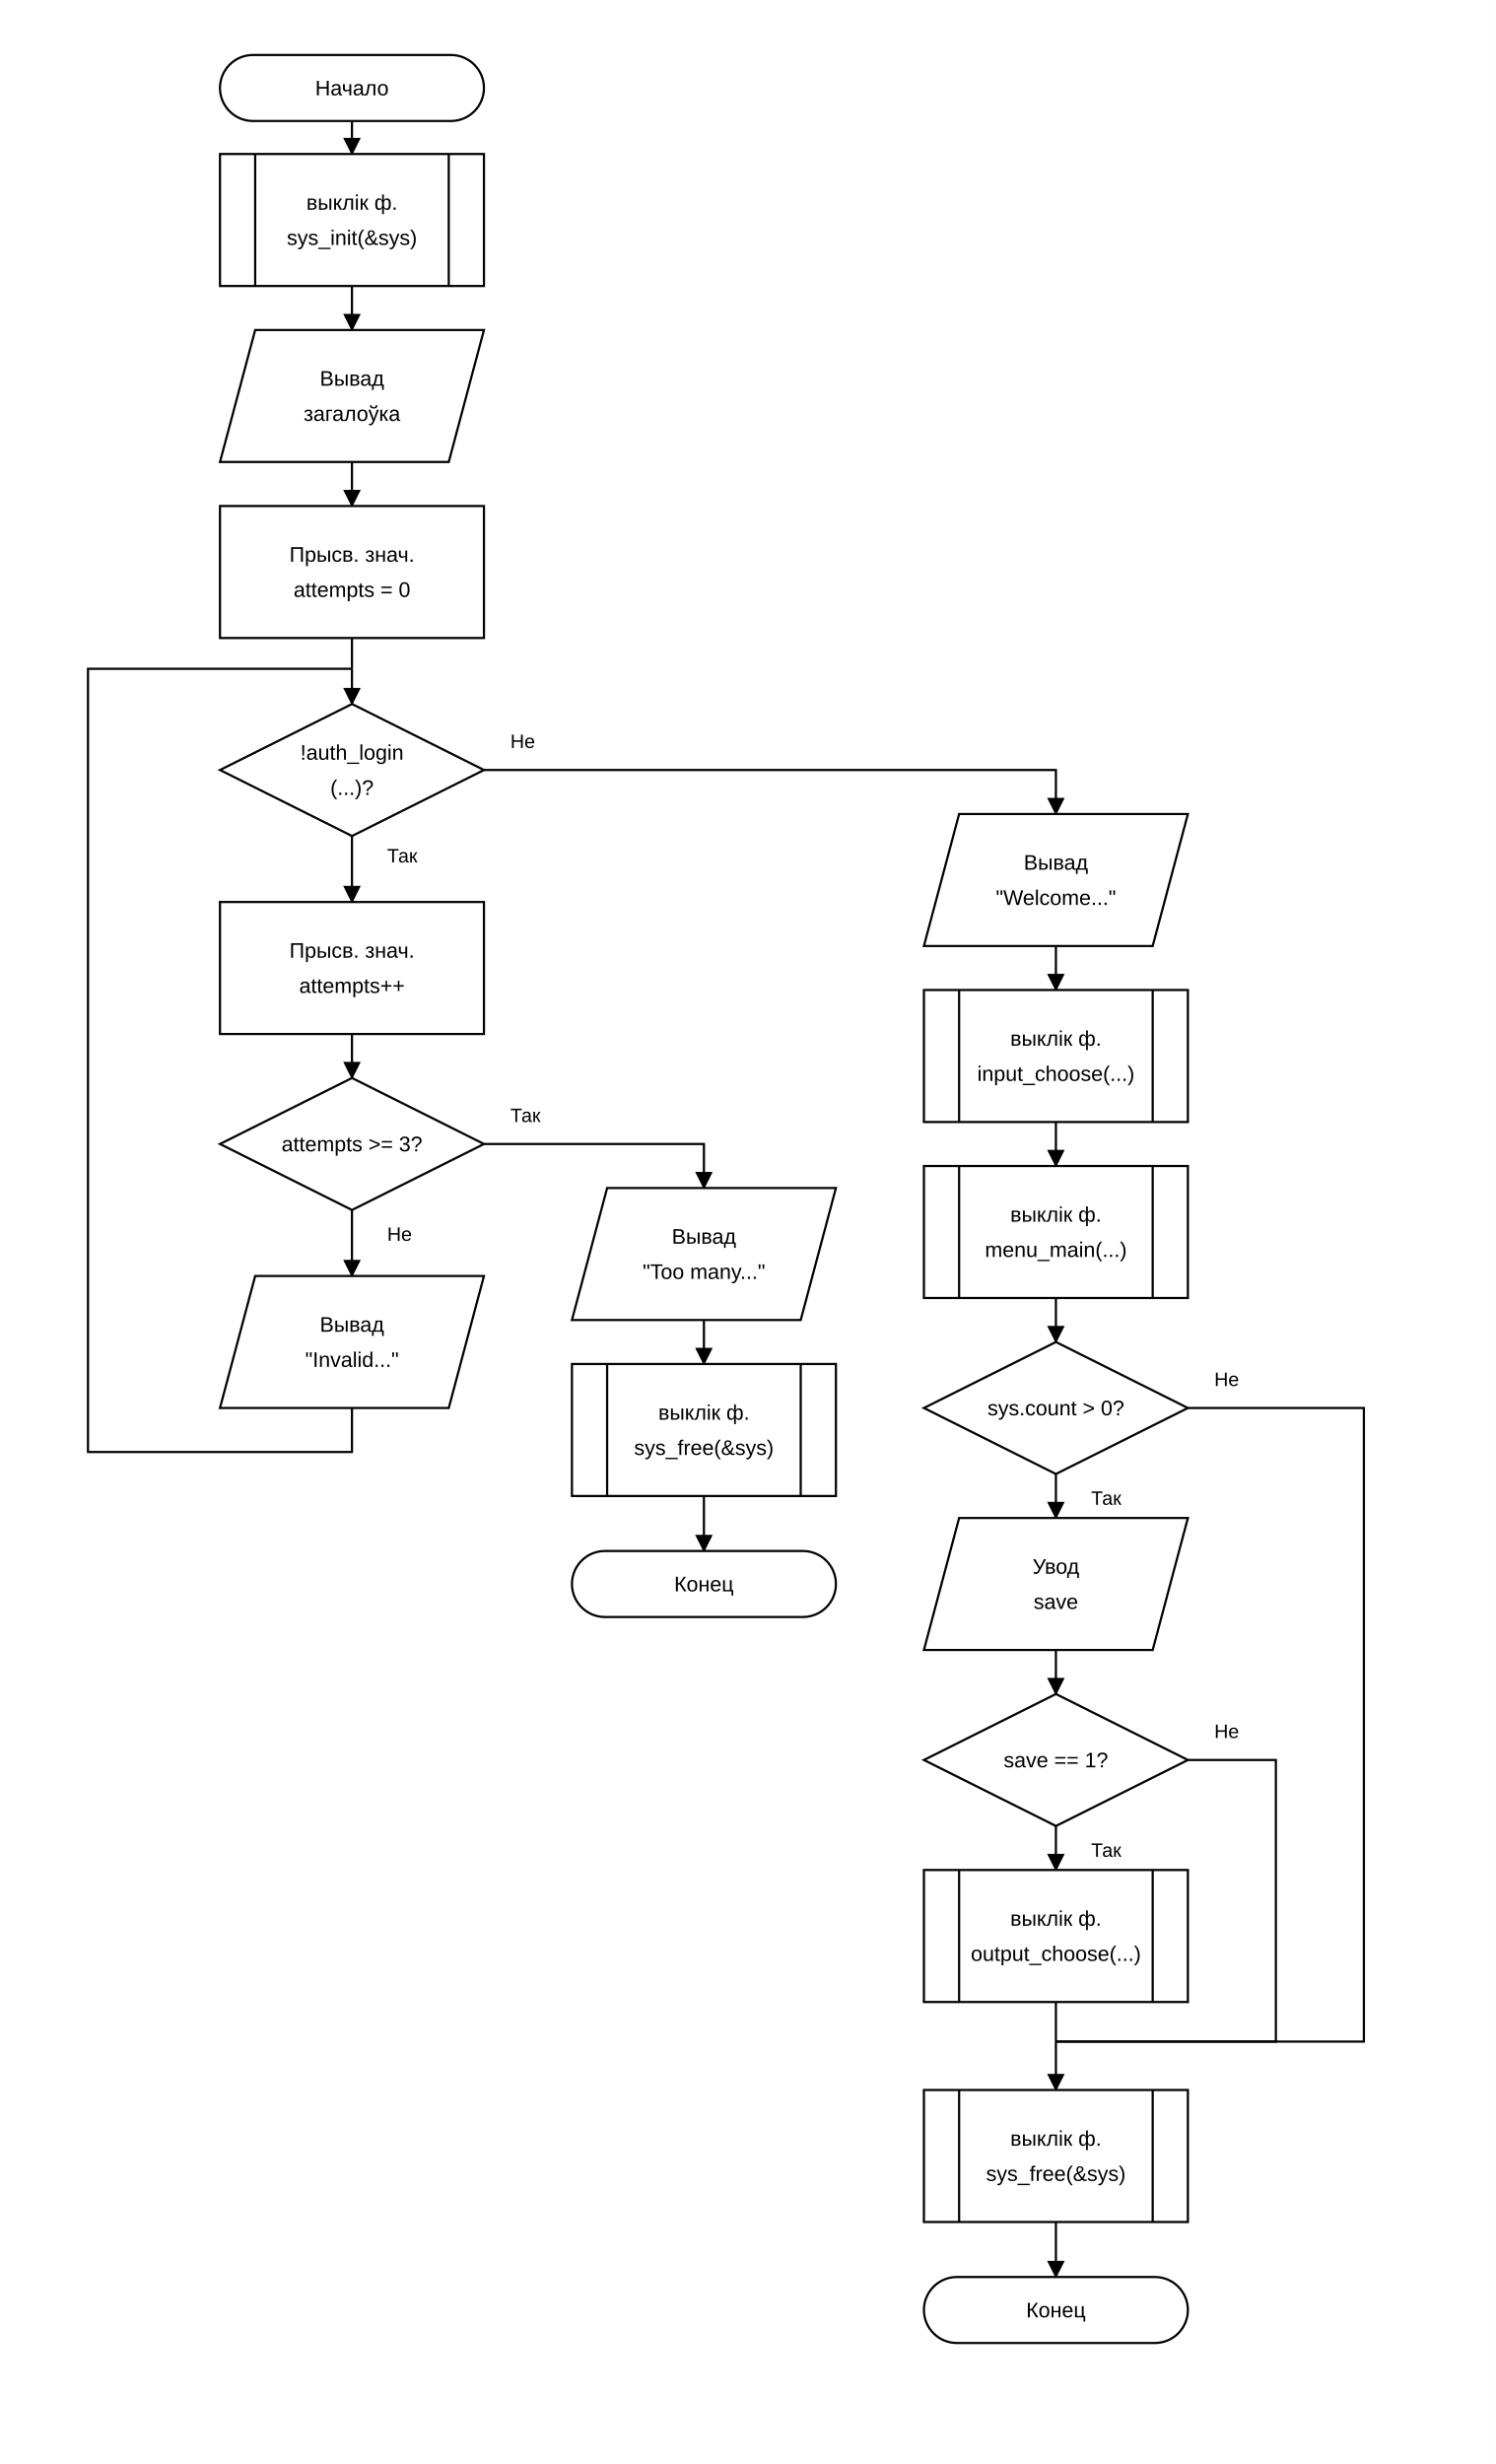
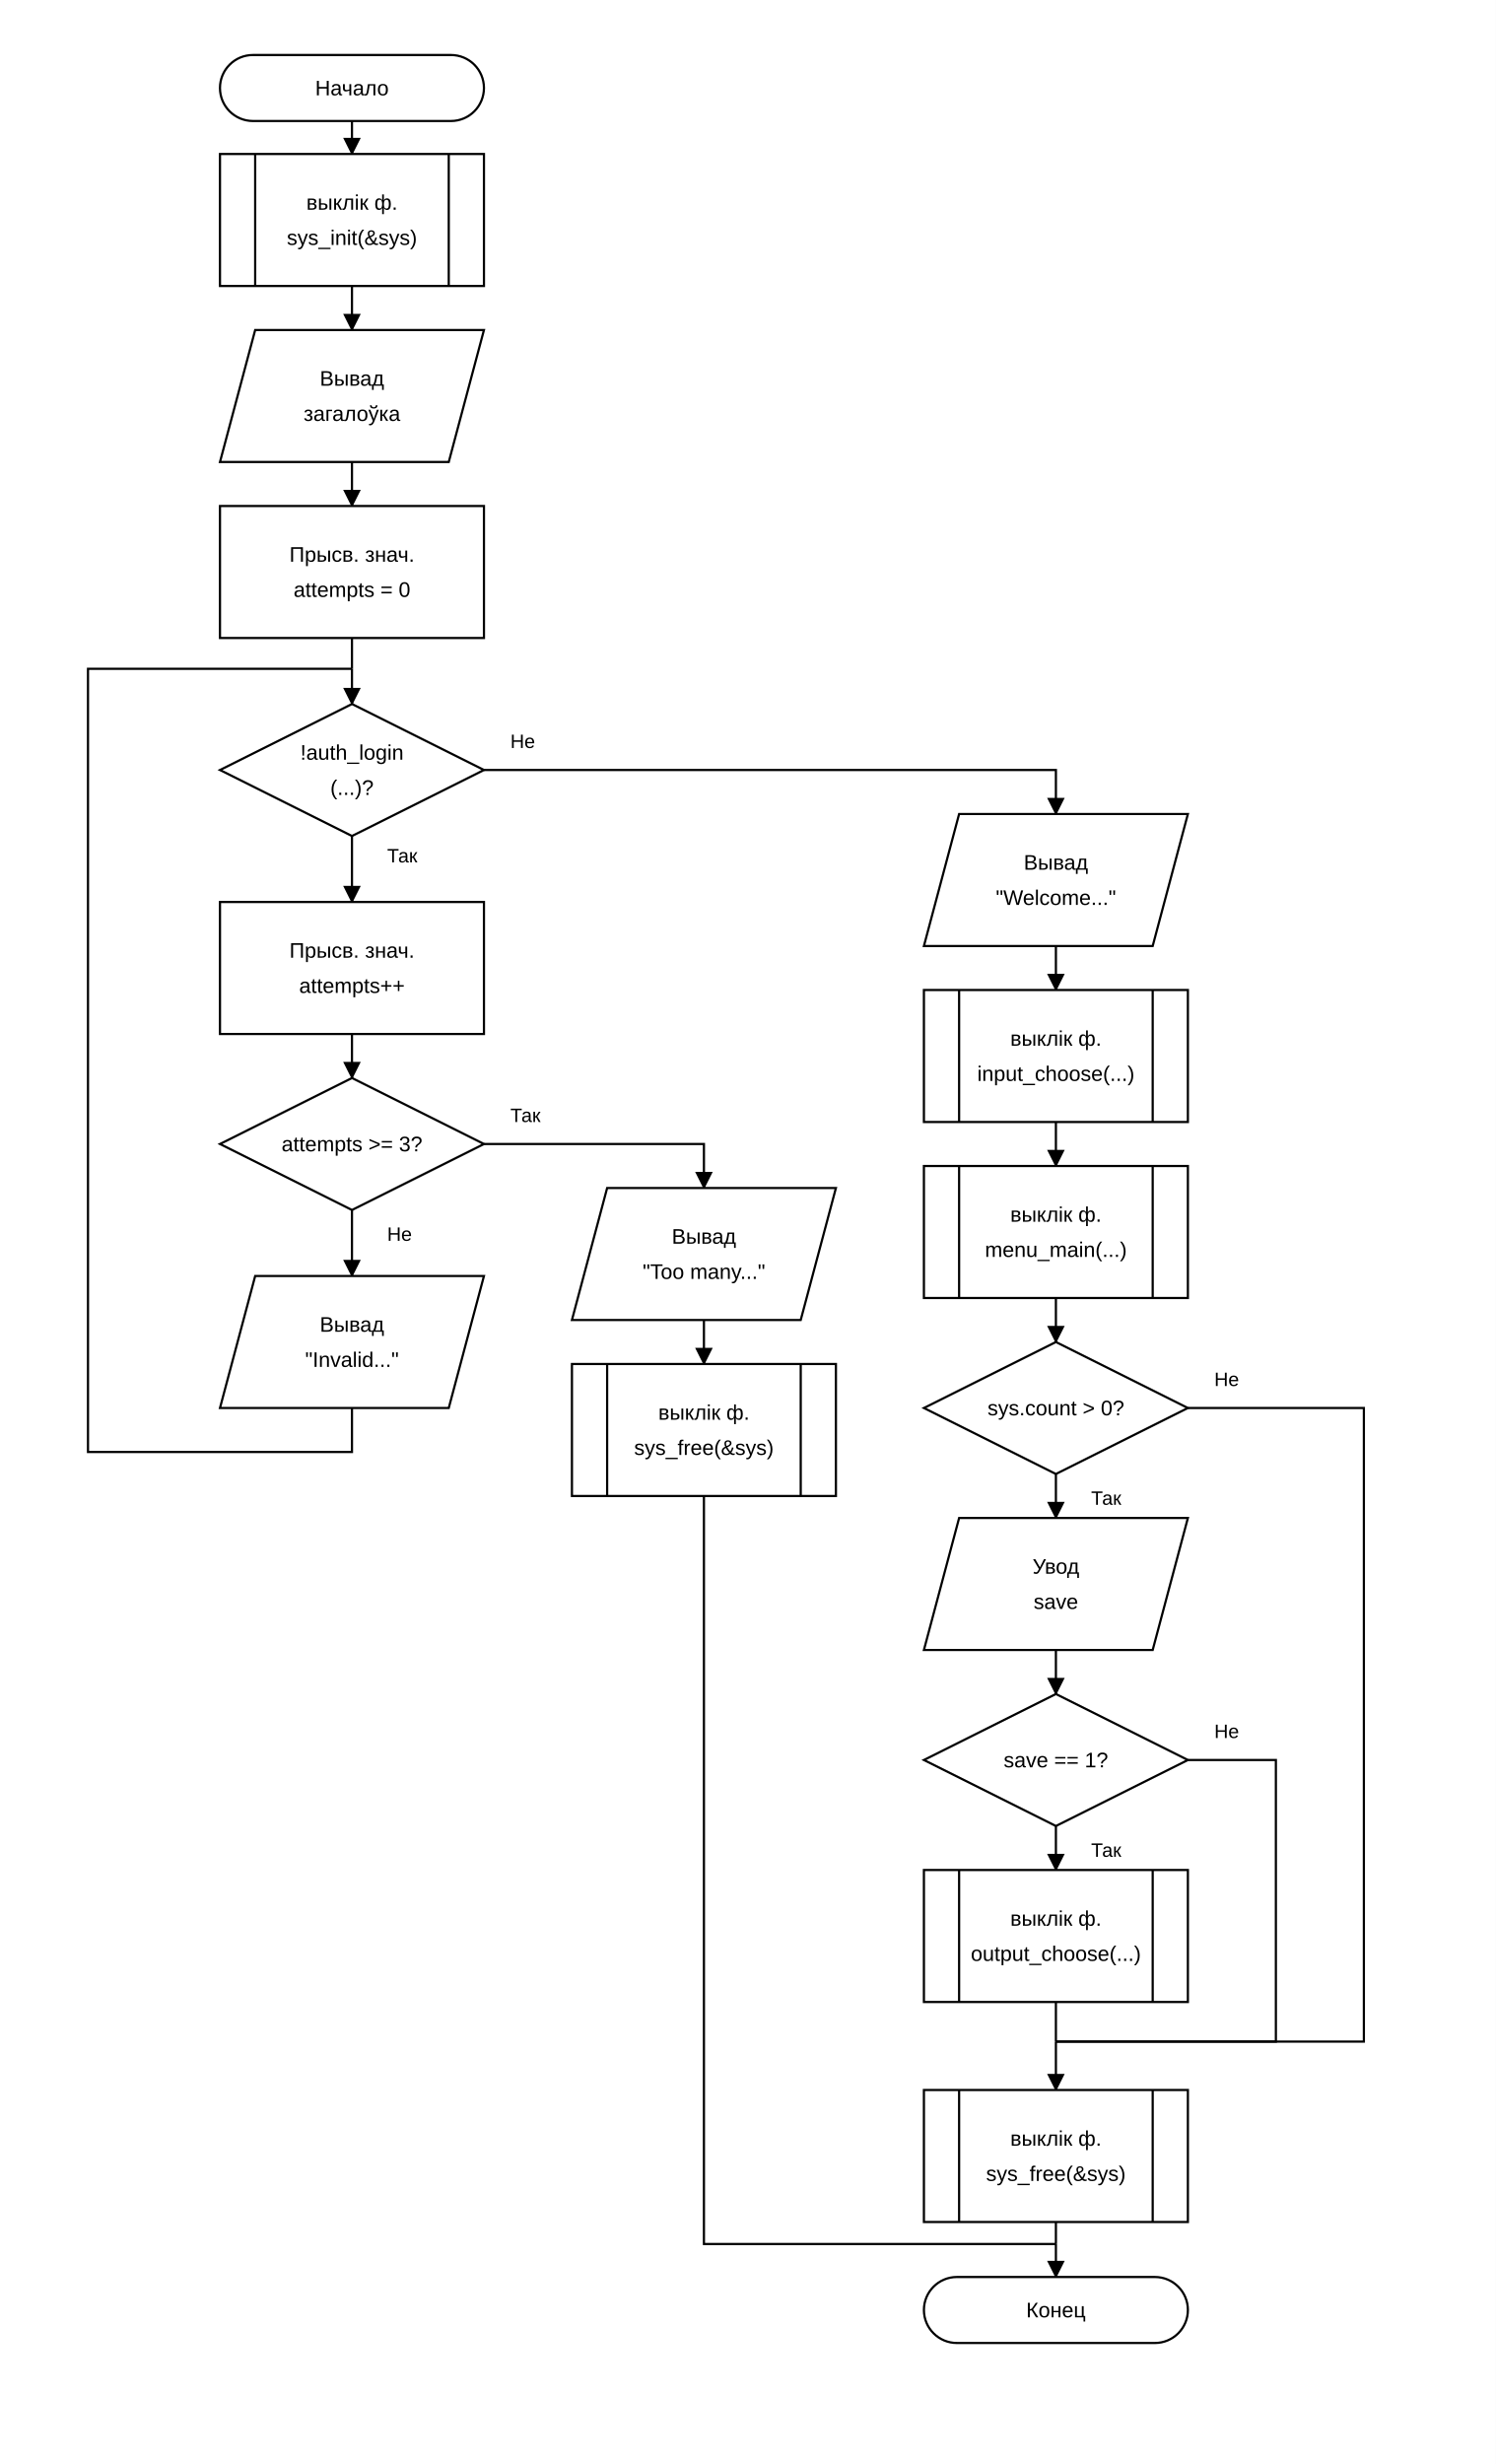
<svg xmlns="http://www.w3.org/2000/svg" viewBox="0 0 1700 2800" width="100%" height="100%">
  <style>
        .line { fill: none; stroke: black; stroke-width: 2.5; }
        .shape { fill: white; stroke: black; stroke-width: 2.5; }
        .text { font-family: Arial, sans-serif; font-size: 24px; fill: black; text-anchor: middle; dominant-baseline: central; }
        .label { font-family: Arial, sans-serif; font-size: 22px; fill: black; }
        .bg { fill: white; stroke: none; }
    </style>
  <rect class="bg" x="0" y="0" width="1700" height="2800" />
  <defs>
    <marker id="arrow" viewBox="0 0 12 12" refX="11" refY="6" markerWidth="8" markerHeight="8" orient="auto">
      <path d="M 0,0 L 12,6 L 0,12 Z" style="fill: black; stroke: none;" />
    </marker>
    <rect id="term" x="-150" y="-37.5" width="300" height="75" rx="37.5" ry="37.5" class="shape" />
    <rect id="rect" x="-150" y="-75" width="300" height="150" class="shape" />
    <g id="proc">
      <rect x="-150" y="-75" width="300" height="150" class="shape" />
      <line x1="-110" x2="-110" y1="-75" y2="75" class="line" />
      <line x1="110" x2="110" y1="-75" y2="75" class="line" />
    </g>
    <polygon id="data" points="-110,-75 150,-75 110,75 -150,75" class="shape" />
    <polygon id="rhomb" points="0,-75 150,0 0,75 -150,0" class="shape" />
  </defs>
  <g transform="translate(400, 100)">
    <use href="#term" />
    <text x="0" y="0" class="text">Начало</text>
  </g>
  <path d="M 400,137.5 L 400,175" class="line" marker-end="url(#arrow)" />
  <g transform="translate(400, 250)">
    <use href="#proc" />
    <text x="0" y="-20" class="text">выклік ф.</text>
    <text x="0" y="20" class="text">sys_init(&amp;sys)</text>
  </g>
  <path d="M 400,325 L 400,375" class="line" marker-end="url(#arrow)" />
  <g transform="translate(400, 450)">
    <use href="#data" />
    <text x="0" y="-20" class="text">Вывад</text>
    <text x="0" y="20" class="text">загалоўка</text>
  </g>
  <path d="M 400,525 L 400,575" class="line" marker-end="url(#arrow)" />
  <g transform="translate(400, 650)">
    <use href="#rect" />
    <text x="0" y="-20" class="text">Прысв. знач.</text>
    <text x="0" y="20" class="text">attempts = 0</text>
  </g>
  <path d="M 400,725 L 400,760" class="line" />
  <path d="M 400,760 L 400,800" class="line" marker-end="url(#arrow)" />
  <g transform="translate(400, 875)">
    <use href="#rhomb" />
    <text x="0" y="-20" class="text">!auth_login</text>
    <text x="0" y="20" class="text">(...)?</text>
  </g>
  <text x="440" y="980" class="label">Так</text>
  <text x="580" y="850" class="label">Не</text>
  <path d="M 400,950 L 400,1025" class="line" marker-end="url(#arrow)" />
  <path d="M 550,875 L 1200,875 L 1200,925" class="line" marker-end="url(#arrow)" />
  <g transform="translate(400, 1100)">
    <use href="#rect" />
    <text x="0" y="-20" class="text">Прысв. знач.</text>
    <text x="0" y="20" class="text">attempts++</text>
  </g>
  <path d="M 400,1175 L 400,1225" class="line" marker-end="url(#arrow)" />
  <g transform="translate(400, 1300)">
    <use href="#rhomb" />
    <text x="0" y="0" class="text">attempts &gt;= 3?</text>
  </g>
  <text x="440" y="1410" class="label">Не</text>
  <text x="580" y="1275" class="label">Так</text>
  <path d="M 400,1375 L 400,1450" class="line" marker-end="url(#arrow)" />
  <g transform="translate(400, 1525)">
    <use href="#data" />
    <text x="0" y="-20" class="text">Вывад</text>
    <text x="0" y="20" class="text">"Invalid..."</text>
  </g>
  <path d="M 400,1600 L 400,1650 L 100,1650 L 100,760 L 400,760" class="line" />
  <path d="M 550,1300 L 800,1300 L 800,1350" class="line" marker-end="url(#arrow)" />
  <g transform="translate(800, 1425)">
    <use href="#data" />
    <text x="0" y="-20" class="text">Вывад</text>
    <text x="0" y="20" class="text">"Too many..."</text>
  </g>
  <path d="M 800,1500 L 800,1550" class="line" marker-end="url(#arrow)" />
  <g transform="translate(800, 1625)">
    <use href="#proc" />
    <text x="0" y="-20" class="text">выклік ф.</text>
    <text x="0" y="20" class="text">sys_free(&amp;sys)</text>
  </g>
-   <path d="M 800,1700 L 800,1762.5" class="line" marker-end="url(#arrow)" />
-   <g transform="translate(800, 1800)">
-     <use href="#term" />
-     <text x="0" y="0" class="text">Конец</text>
-   </g>
+   <path d="M 800,1700 L 800,2550 L 1200,2550" class="line" />
  <g transform="translate(1200, 1000)">
    <use href="#data" />
    <text x="0" y="-20" class="text">Вывад</text>
    <text x="0" y="20" class="text">"Welcome..."</text>
  </g>
  <path d="M 1200,1075 L 1200,1125" class="line" marker-end="url(#arrow)" />
  <g transform="translate(1200, 1200)">
    <use href="#proc" />
    <text x="0" y="-20" class="text">выклік ф.</text>
    <text x="0" y="20" class="text">input_choose(...)</text>
  </g>
  <path d="M 1200,1275 L 1200,1325" class="line" marker-end="url(#arrow)" />
  <g transform="translate(1200, 1400)">
    <use href="#proc" />
    <text x="0" y="-20" class="text">выклік ф.</text>
    <text x="0" y="20" class="text">menu_main(...)</text>
  </g>
  <path d="M 1200,1475 L 1200,1525" class="line" marker-end="url(#arrow)" />
  <g transform="translate(1200, 1600)">
    <use href="#rhomb" />
    <text x="0" y="0" class="text">sys.count &gt; 0?</text>
  </g>
  <text x="1240" y="1710" class="label">Так</text>
  <text x="1380" y="1575" class="label">Не</text>
  <path d="M 1200,1675 L 1200,1725" class="line" marker-end="url(#arrow)" />
  <path d="M 1350,1600 L 1550,1600 L 1550,2320 L 1200,2320" class="line" />
  <g transform="translate(1200, 1800)">
    <use href="#data" />
    <text x="0" y="-20" class="text">Увод</text>
    <text x="0" y="20" class="text">save</text>
  </g>
  <path d="M 1200,1875 L 1200,1925" class="line" marker-end="url(#arrow)" />
  <g transform="translate(1200, 2000)">
    <use href="#rhomb" />
    <text x="0" y="0" class="text">save == 1?</text>
  </g>
  <text x="1240" y="2110" class="label">Так</text>
  <text x="1380" y="1975" class="label">Не</text>
  <path d="M 1200,2075 L 1200,2125" class="line" marker-end="url(#arrow)" />
  <path d="M 1350,2000 L 1450,2000 L 1450,2320 L 1200,2320" class="line" />
  <g transform="translate(1200, 2200)">
    <use href="#proc" />
    <text x="0" y="-20" class="text">выклік ф.</text>
    <text x="0" y="20" class="text">output_choose(...)</text>
  </g>
  <path d="M 1200,2275 L 1200,2320" class="line" />
  <path d="M 1200,2320 L 1200,2375" class="line" marker-end="url(#arrow)" />
  <g transform="translate(1200, 2450)">
    <use href="#proc" />
    <text x="0" y="-20" class="text">выклік ф.</text>
    <text x="0" y="20" class="text">sys_free(&amp;sys)</text>
  </g>
-   <path d="M 1200,2525 L 1200,2587.5" class="line" marker-end="url(#arrow)" />
+   <path d="M 1200,2525 L 1200,2550" class="line" />
+   <path d="M 1200,2550 L 1200,2587.5" class="line" marker-end="url(#arrow)" />
  <g transform="translate(1200, 2625)">
    <use href="#term" />
    <text x="0" y="0" class="text">Конец</text>
  </g>
</svg>
